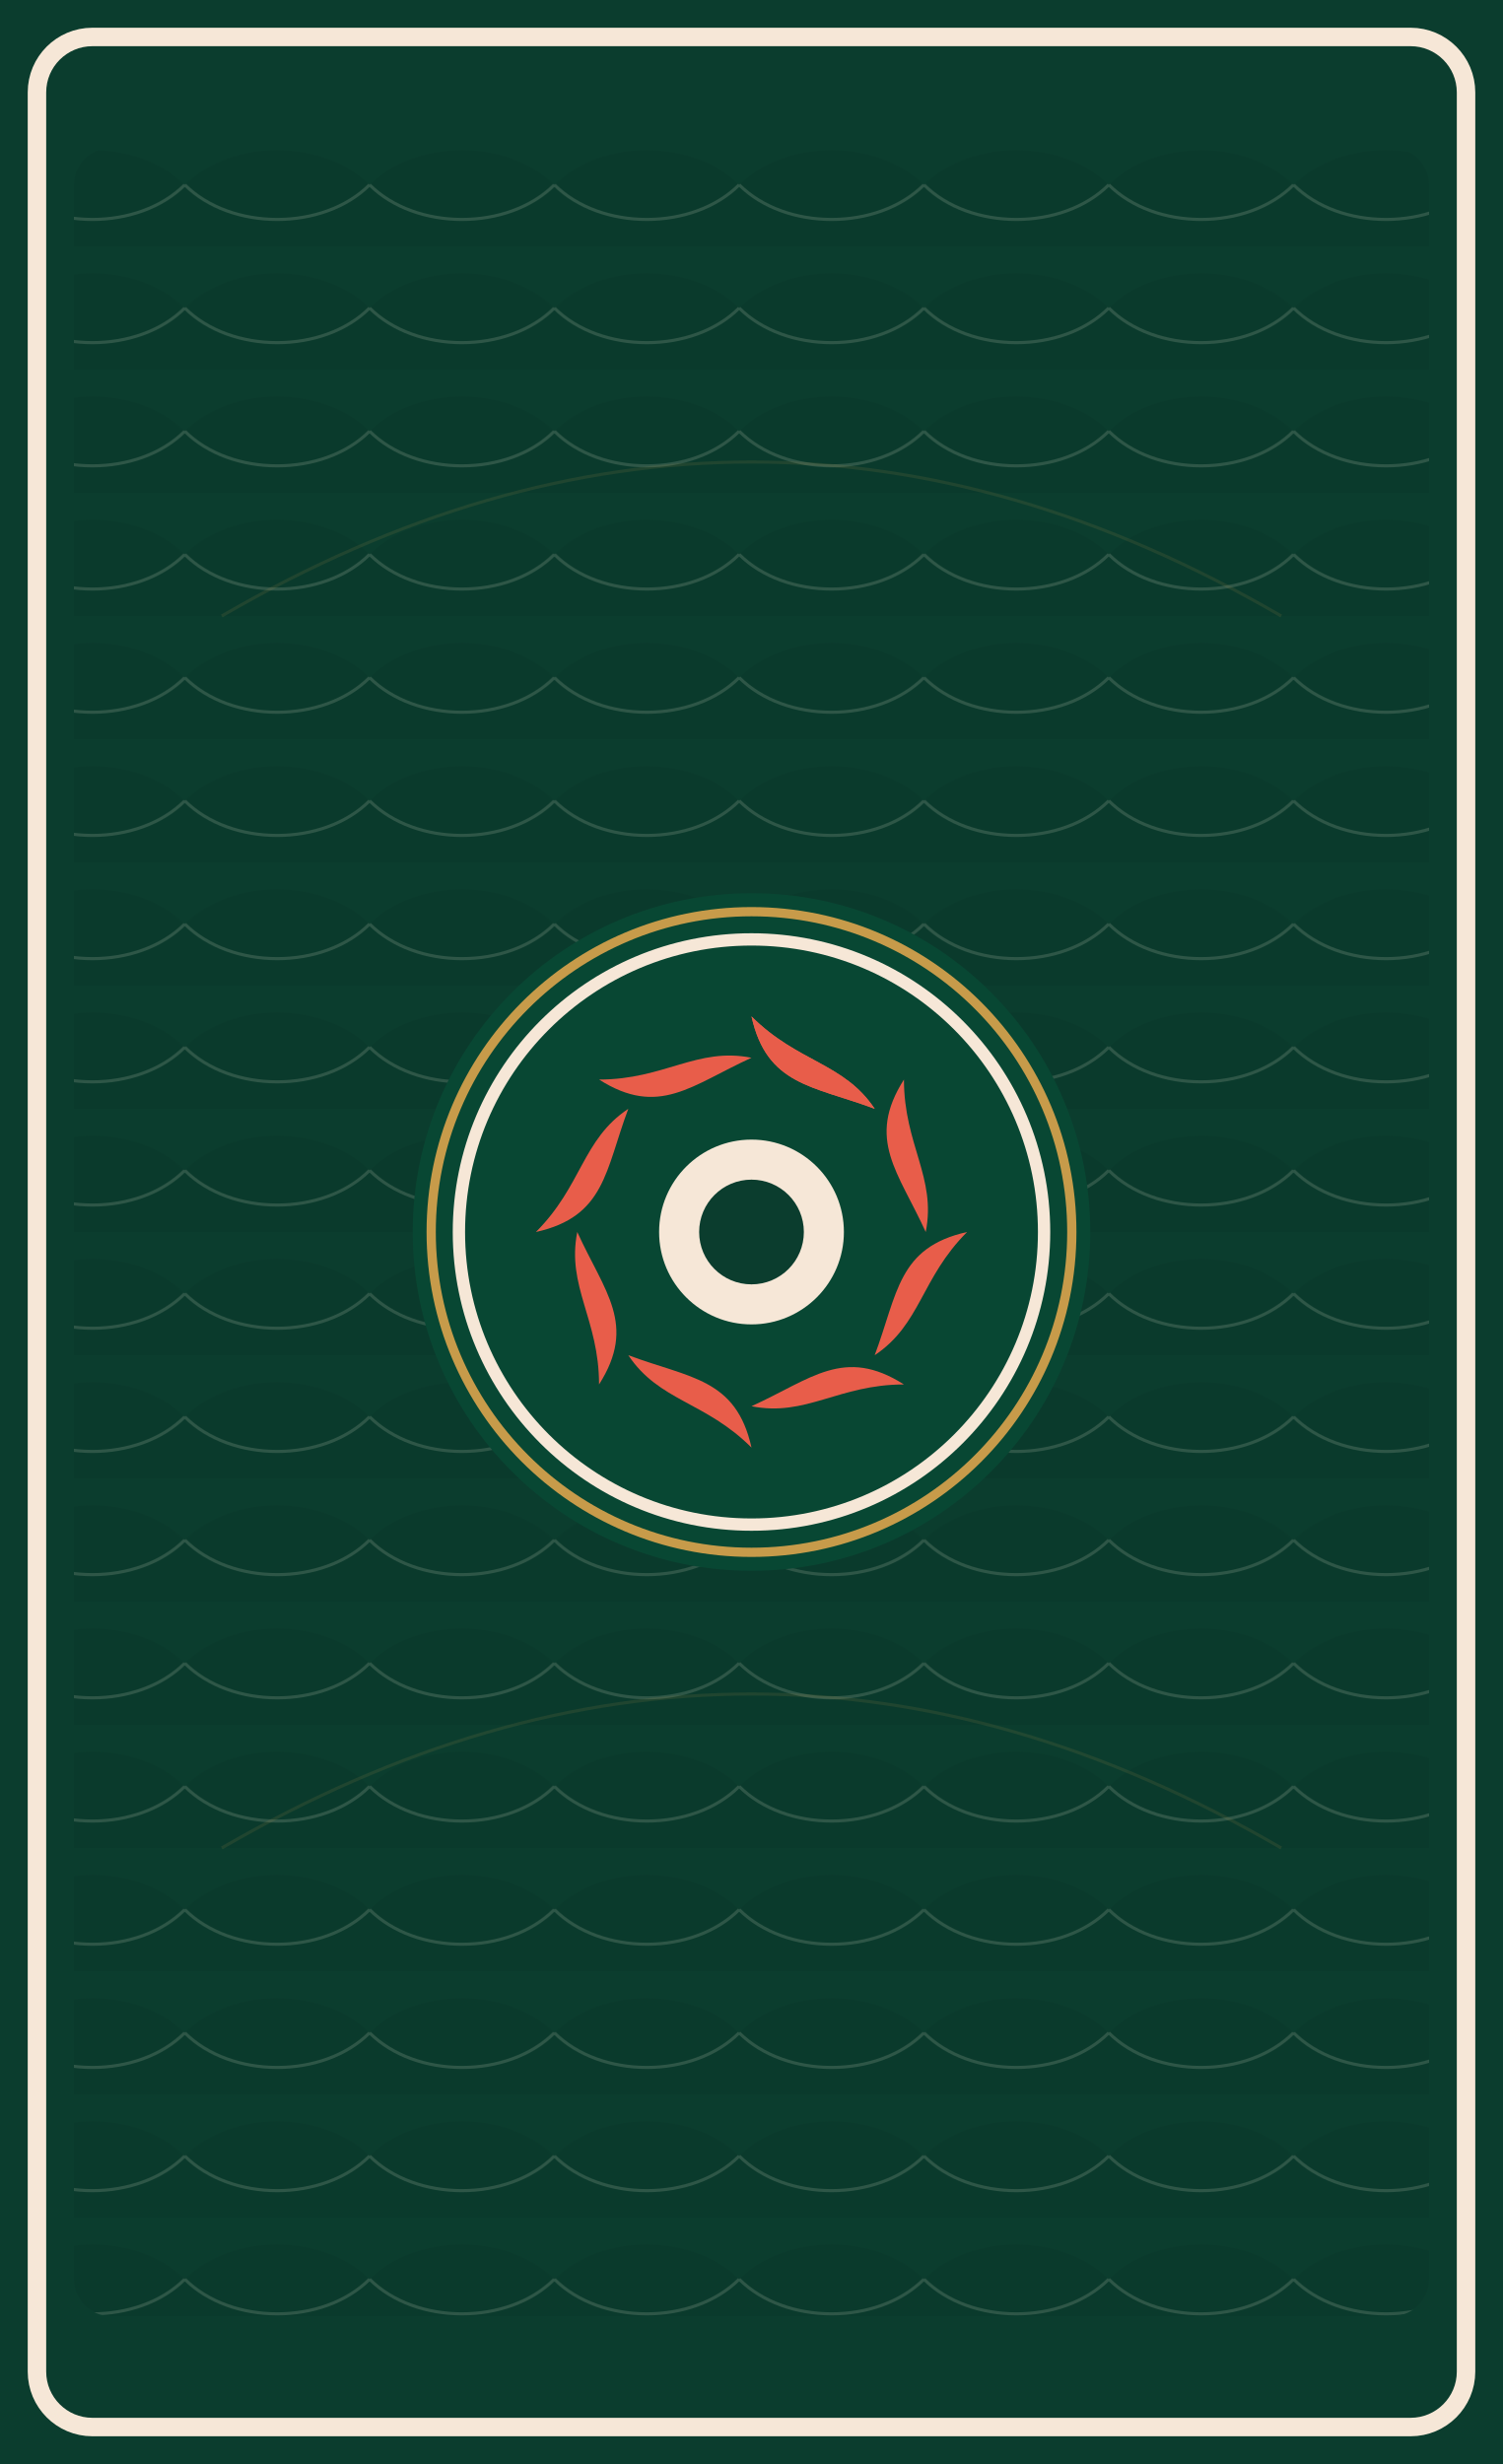
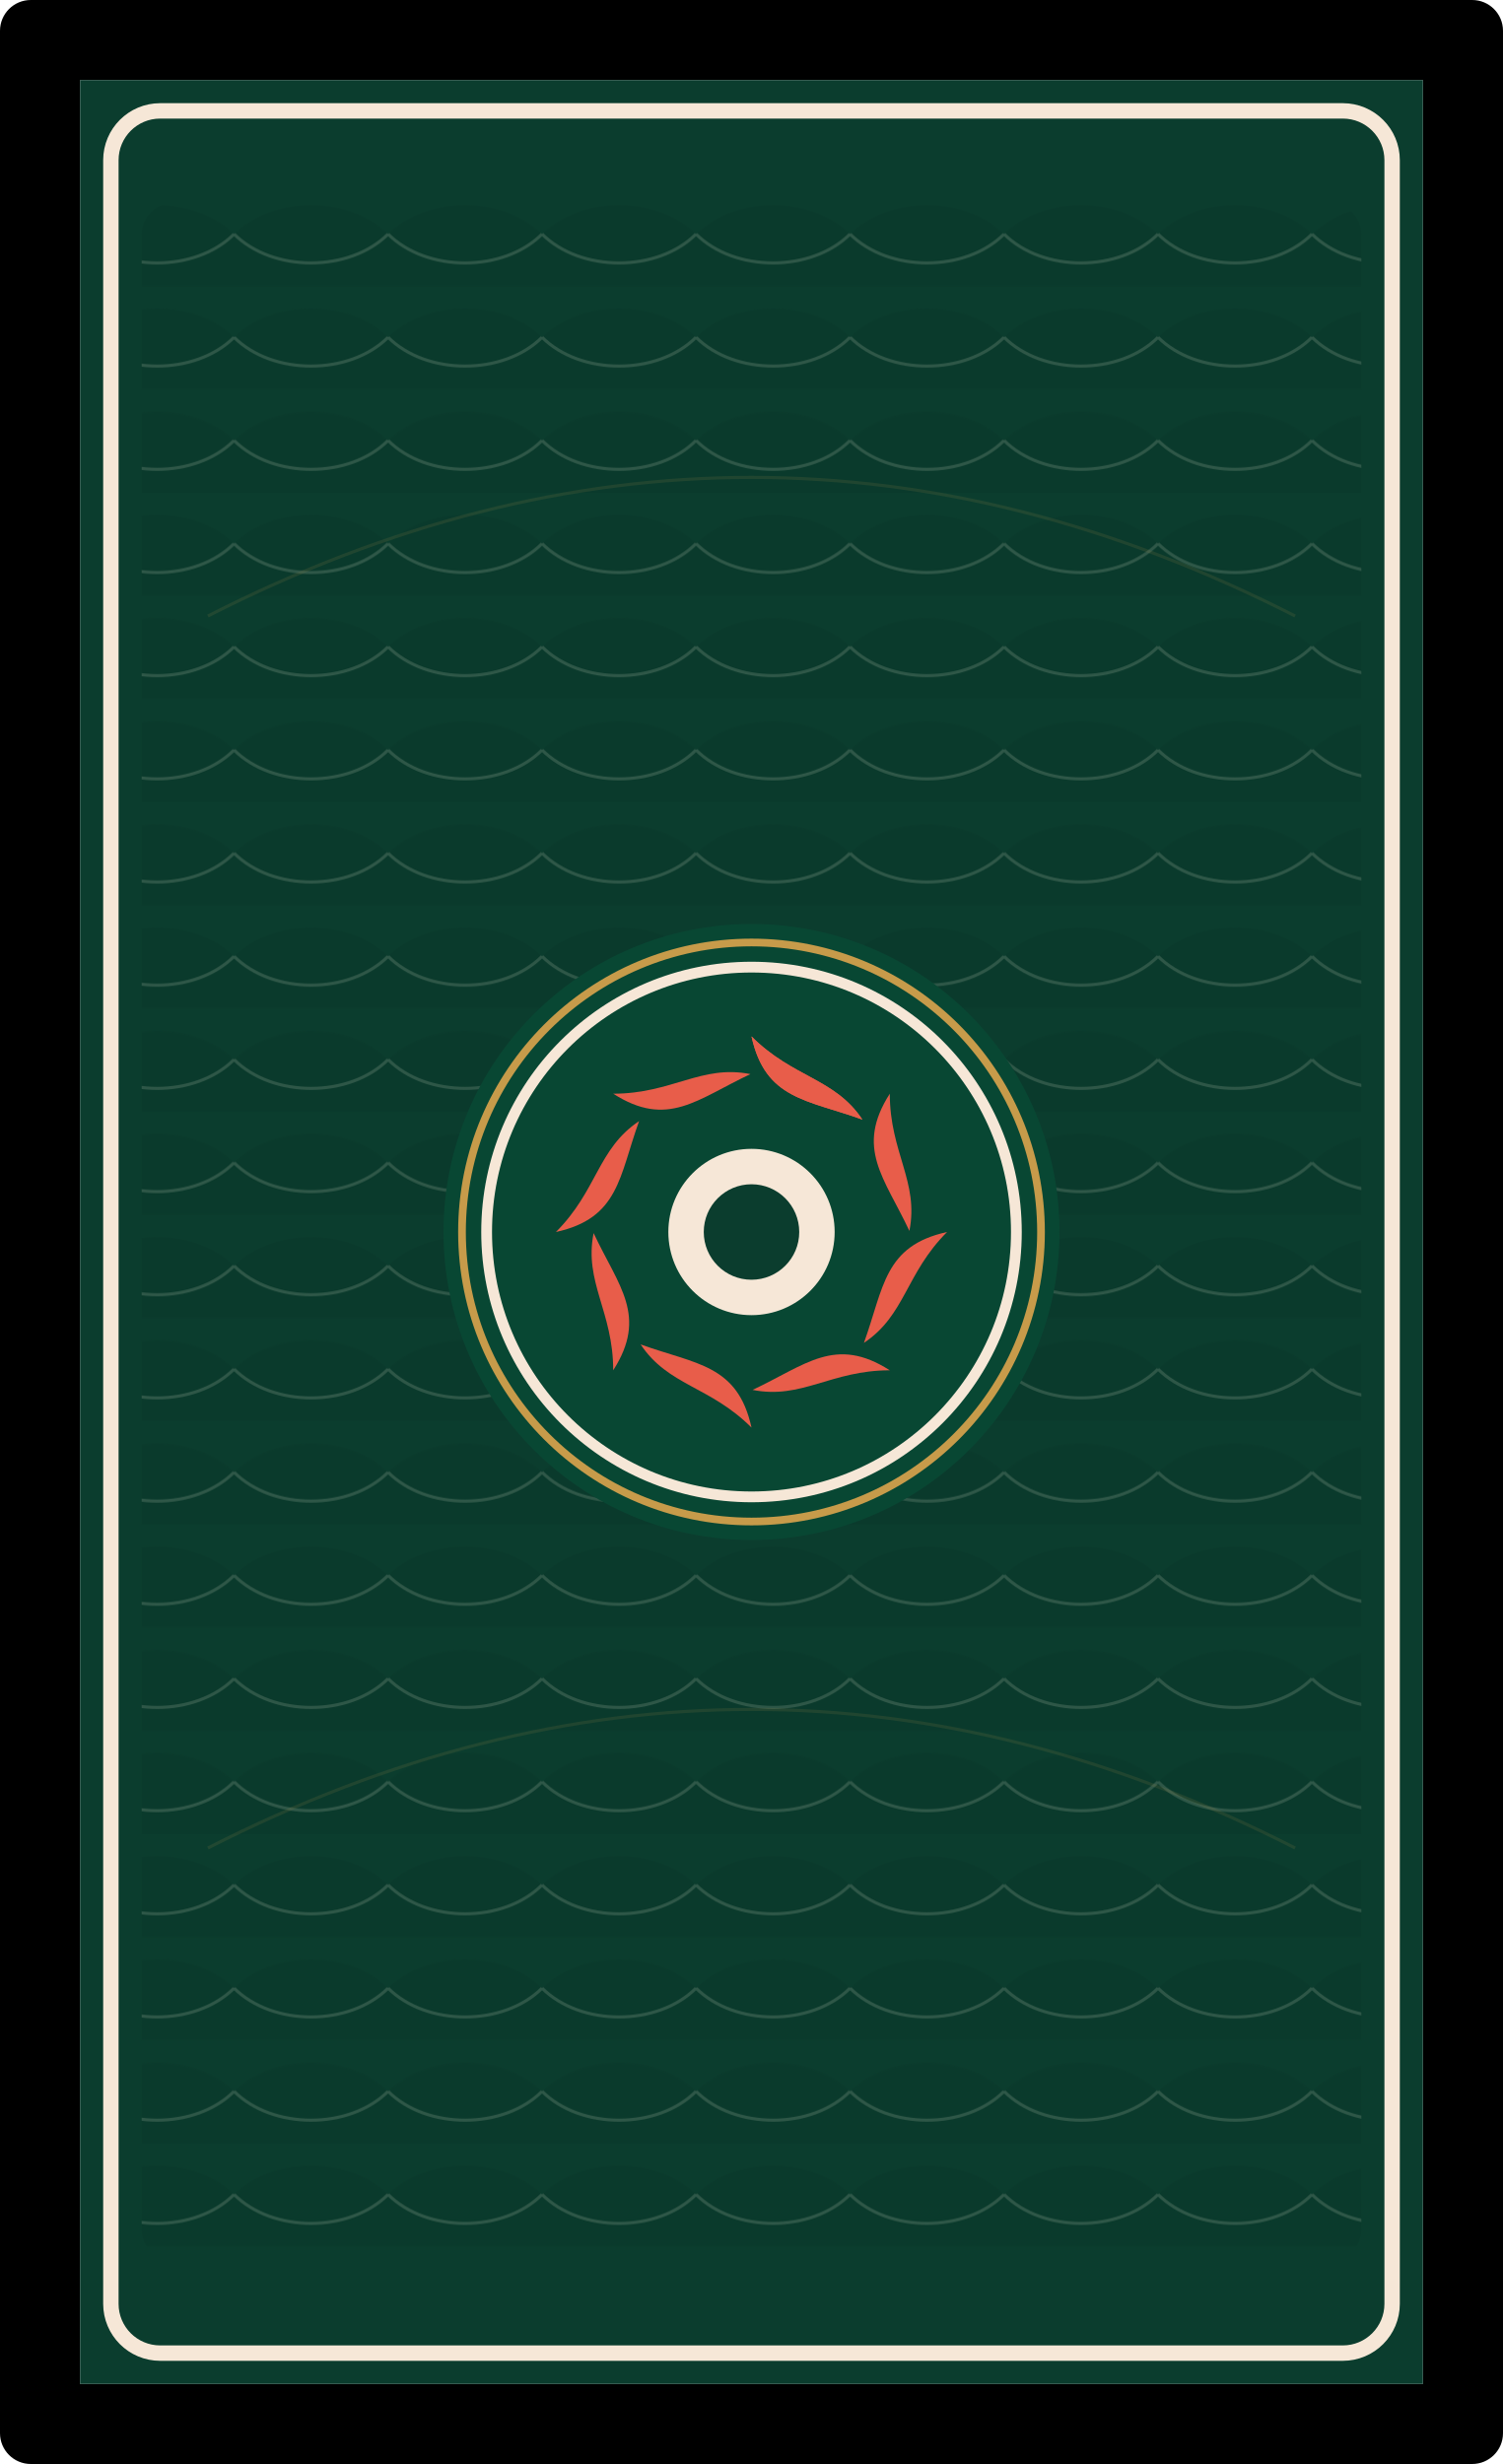
<svg xmlns="http://www.w3.org/2000/svg" viewBox="0 0 976 1600">
-   <rect width="100%" height="100%" fill="#0B3D2E" />
-   <rect x="24" y="24" width="928" height="1552" rx="36" ry="36" fill="none" stroke="#F6E7D7" stroke-width="12" />
-   <g transform="translate(0,0)">
-     <defs>
-       <pattern id="wave" x="0" y="0" width="120" height="80" patternUnits="userSpaceOnUse">
-         <path d="M0 40 C30 10, 90 10, 120 40 L120 80 L0 80 Z" fill="#0A2B23" />
-         <path d="M0 40 C30 70, 90 70, 120 40" fill="none" stroke="#F6E7D7" stroke-width="2" />
-       </pattern>
-     </defs>
-     <rect x="48" y="96" width="880" height="1408" rx="24" ry="24" fill="url(#wave)" opacity="0.15" />
+   <g id="Card_Frame">
+     <path d="M0 20v1560a20 20 0 0 0 20 20h936a20 20 0 0 0 20-20V20a20 20 0 0 0-20-20H20A20 20 0 0 0 0 20zm924 1528H52V52h872z" style="fill:#000" />
+     <path d="m952.1 15.41-23.41 23.42a4 4 0 0 1-2.83 1.17H50.14a4 4 0 0 1-2.83-1.17L23.9 15.41A2 2 0 0 1 25.31 12h925.38a2 2 0 0 1 1.41 3.41zM40 1549.86V50.14a4 4 0 0 0-1.17-2.83L15.41 23.9A2 2 0 0 0 12 25.31v1549.38a2 2 0 0 0 3.41 1.41l23.42-23.41a4 4 0 0 0 1.17-2.83zM936 50.14v1499.72a4 4 0 0 0 1.17 2.83l23.42 23.41a2 2 0 0 0 3.41-1.41V25.31a2 2 0 0 0-3.41-1.41l-23.42 23.41a4 4 0 0 0-1.17 2.83zM925.86 1560H50.14a4 4 0 0 0-2.83 1.17l-20 20a4 4 0 0 0 2.83 6.83h920.55a2 2 0 0 0 1.41-3.41l-23.41-23.42a4 4 0 0 0-2.83-1.17z" style="fill:#000" />
  </g>
-   <g transform="translate(488,800)">
-     <circle r="220" fill="#084733" />
-     <circle r="190" fill="none" stroke="#F6E7D7" stroke-width="8" />
-     <g id="petals">
-       <g transform="rotate(0)">
-         <path d="M0,-140 C30,-110 60,-110 80,-80 C40,-95 10,-95 0,-140 Z" fill="#E85D4A" />
+   <g transform="translate(52,52)">
+     <rect width="872" height="1496" fill="#0B3D2E" />
+     <rect x="20" y="20" width="832" height="1456" rx="32" ry="32" fill="none" stroke="#F6E7D7" stroke-width="10" />
+     <g>
+       <defs>
+         <pattern id="wave" x="0" y="0" width="100" height="67" patternUnits="userSpaceOnUse">
+           <path d="M0 33 C25 8, 75 8, 100 33 L100 67 L0 67 Z" fill="#0A2B23" />
+           <path d="M0 33 C25 58, 75 58, 100 33" fill="none" stroke="#F6E7D7" stroke-width="2" />
+         </pattern>
+       </defs>
+       <rect x="40" y="80" width="792" height="1336" rx="20" ry="20" fill="url(#wave)" opacity="0.15" />
+     </g>
+     <g transform="translate(436,748)">
+       <circle r="200" fill="#084733" />
+       <circle r="172" fill="none" stroke="#F6E7D7" stroke-width="7" />
+       <g id="petals">
+         <g transform="rotate(0)">
+           <path d="M0,-127 C27,-100 54,-100 72,-73 C36,-86 9,-86 0,-127 Z" fill="#E85D4A" />
+         </g>
      </g>
+       <g>
+         <g transform="rotate(0)">
+           <use href="#petals" />
+         </g>
+         <g transform="rotate(45)">
+           <use href="#petals" />
+         </g>
+         <g transform="rotate(90)">
+           <use href="#petals" />
+         </g>
+         <g transform="rotate(135)">
+           <use href="#petals" />
+         </g>
+         <g transform="rotate(180)">
+           <use href="#petals" />
+         </g>
+         <g transform="rotate(225)">
+           <use href="#petals" />
+         </g>
+         <g transform="rotate(270)">
+           <use href="#petals" />
+         </g>
+         <g transform="rotate(315)">
+           <use href="#petals" />
+         </g>
+       </g>
+       <circle r="54" fill="#F6E7D7" />
+       <circle r="31" fill="#0B3D2E" />
+       <circle r="188" fill="none" stroke="#C79B4A" stroke-width="5" />
    </g>
-     <g>
-       <g transform="rotate(0)">
-         <use href="#petals" />
-       </g>
-       <g transform="rotate(45)">
-         <use href="#petals" />
-       </g>
-       <g transform="rotate(90)">
-         <use href="#petals" />
-       </g>
-       <g transform="rotate(135)">
-         <use href="#petals" />
-       </g>
-       <g transform="rotate(180)">
-         <use href="#petals" />
-       </g>
-       <g transform="rotate(225)">
-         <use href="#petals" />
-       </g>
-       <g transform="rotate(270)">
-         <use href="#petals" />
-       </g>
-       <g transform="rotate(315)">
-         <use href="#petals" />
-       </g>
+     <g stroke="#C79B4A" stroke-width="2" opacity="0.12" fill="none">
+       <path d="M83 348 Q436 168 789 348" />
+       <path d="M83 1148 Q436 968 789 1148" />
    </g>
-     <circle r="60" fill="#F6E7D7" />
-     <circle r="34" fill="#0B3D2E" />
-     <circle r="208" fill="none" stroke="#C79B4A" stroke-width="6" />
-   </g>
-   <g stroke="#C79B4A" stroke-width="2" opacity="0.12" fill="none">
-     <path d="M144 400 Q488 200 832 400" />
-     <path d="M144 1200 Q488 1000 832 1200" />
  </g>
</svg>
